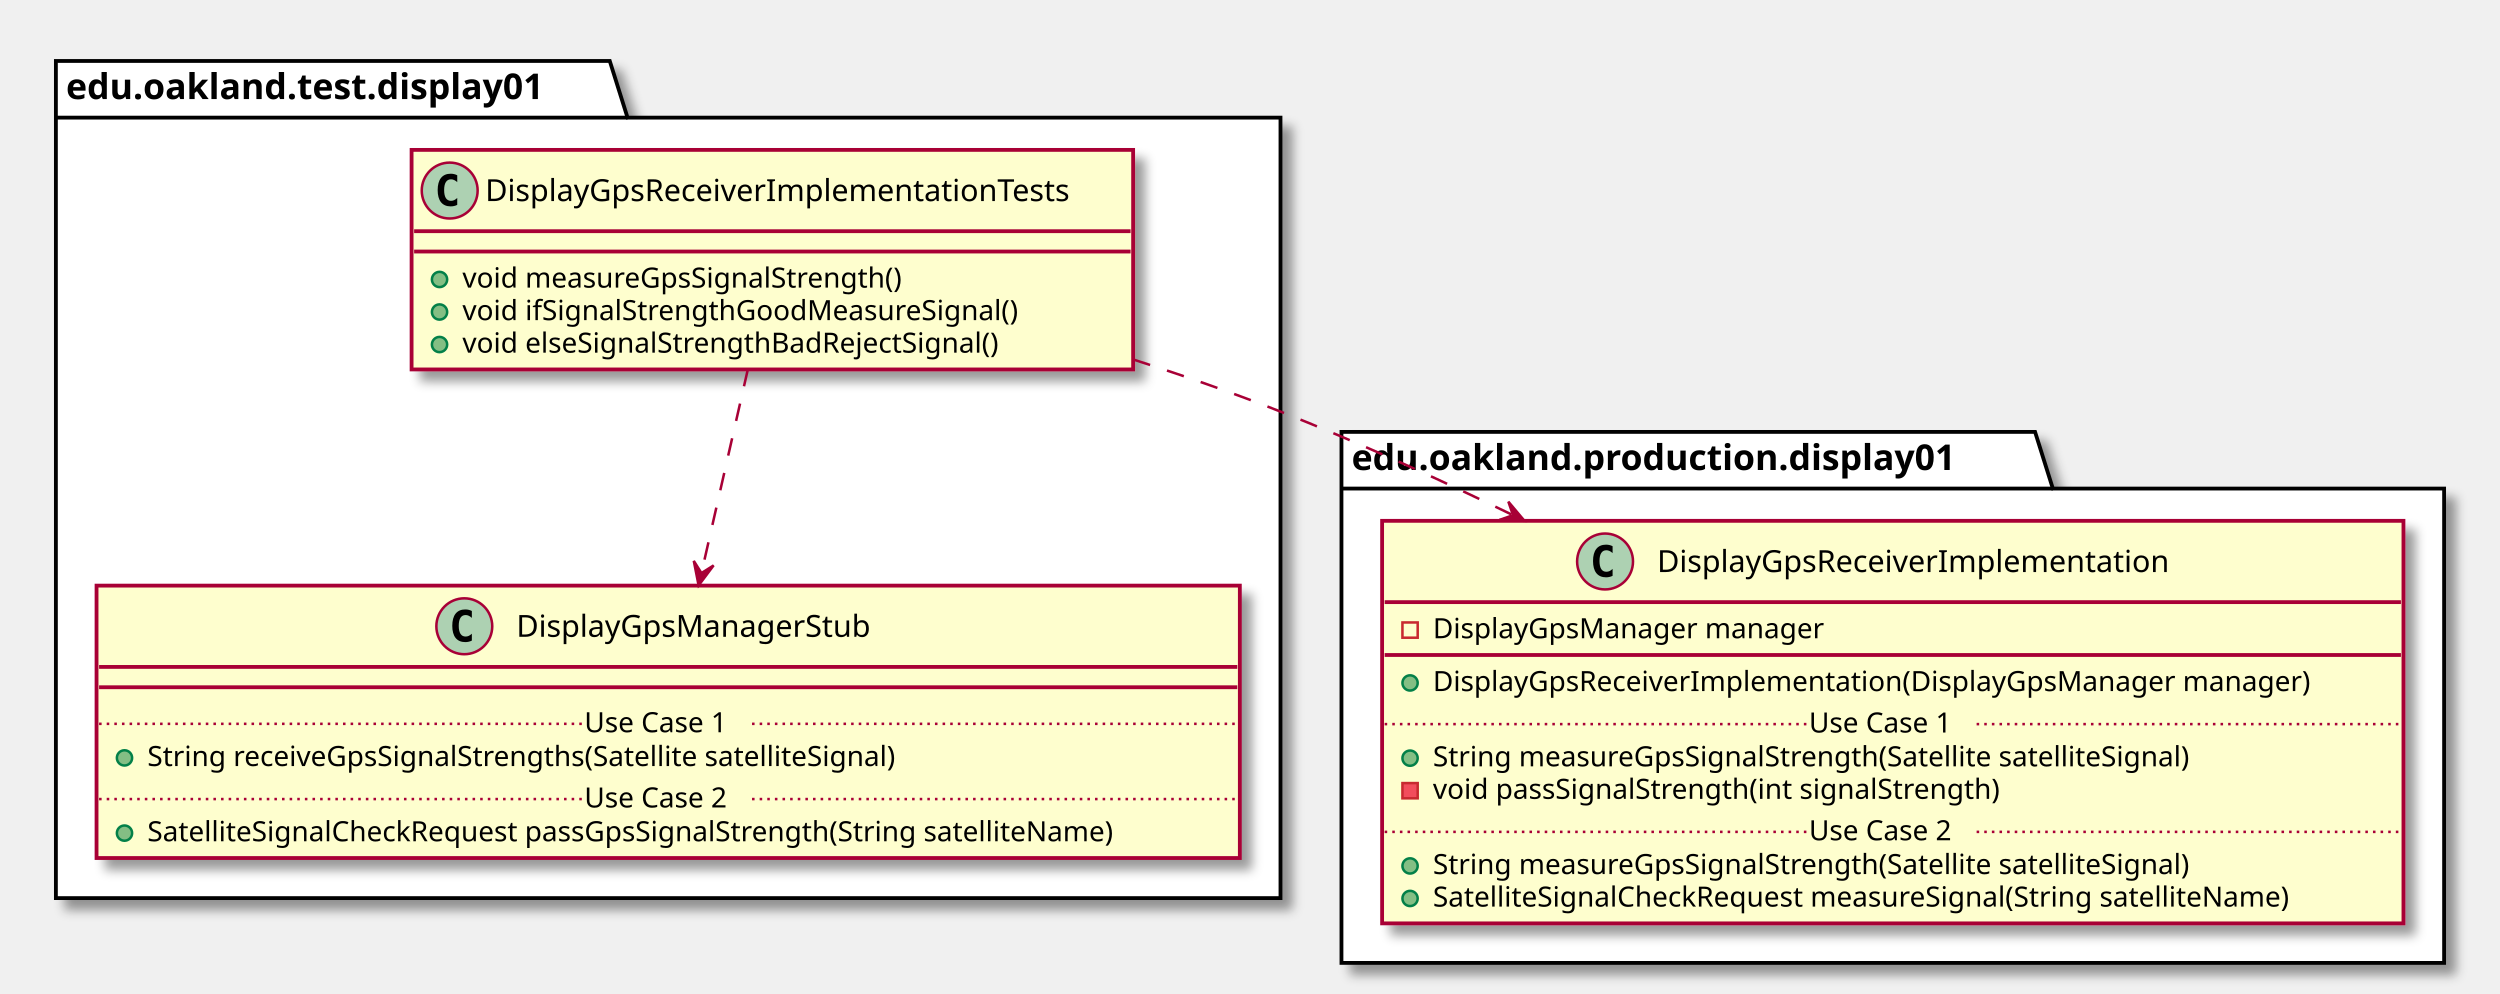
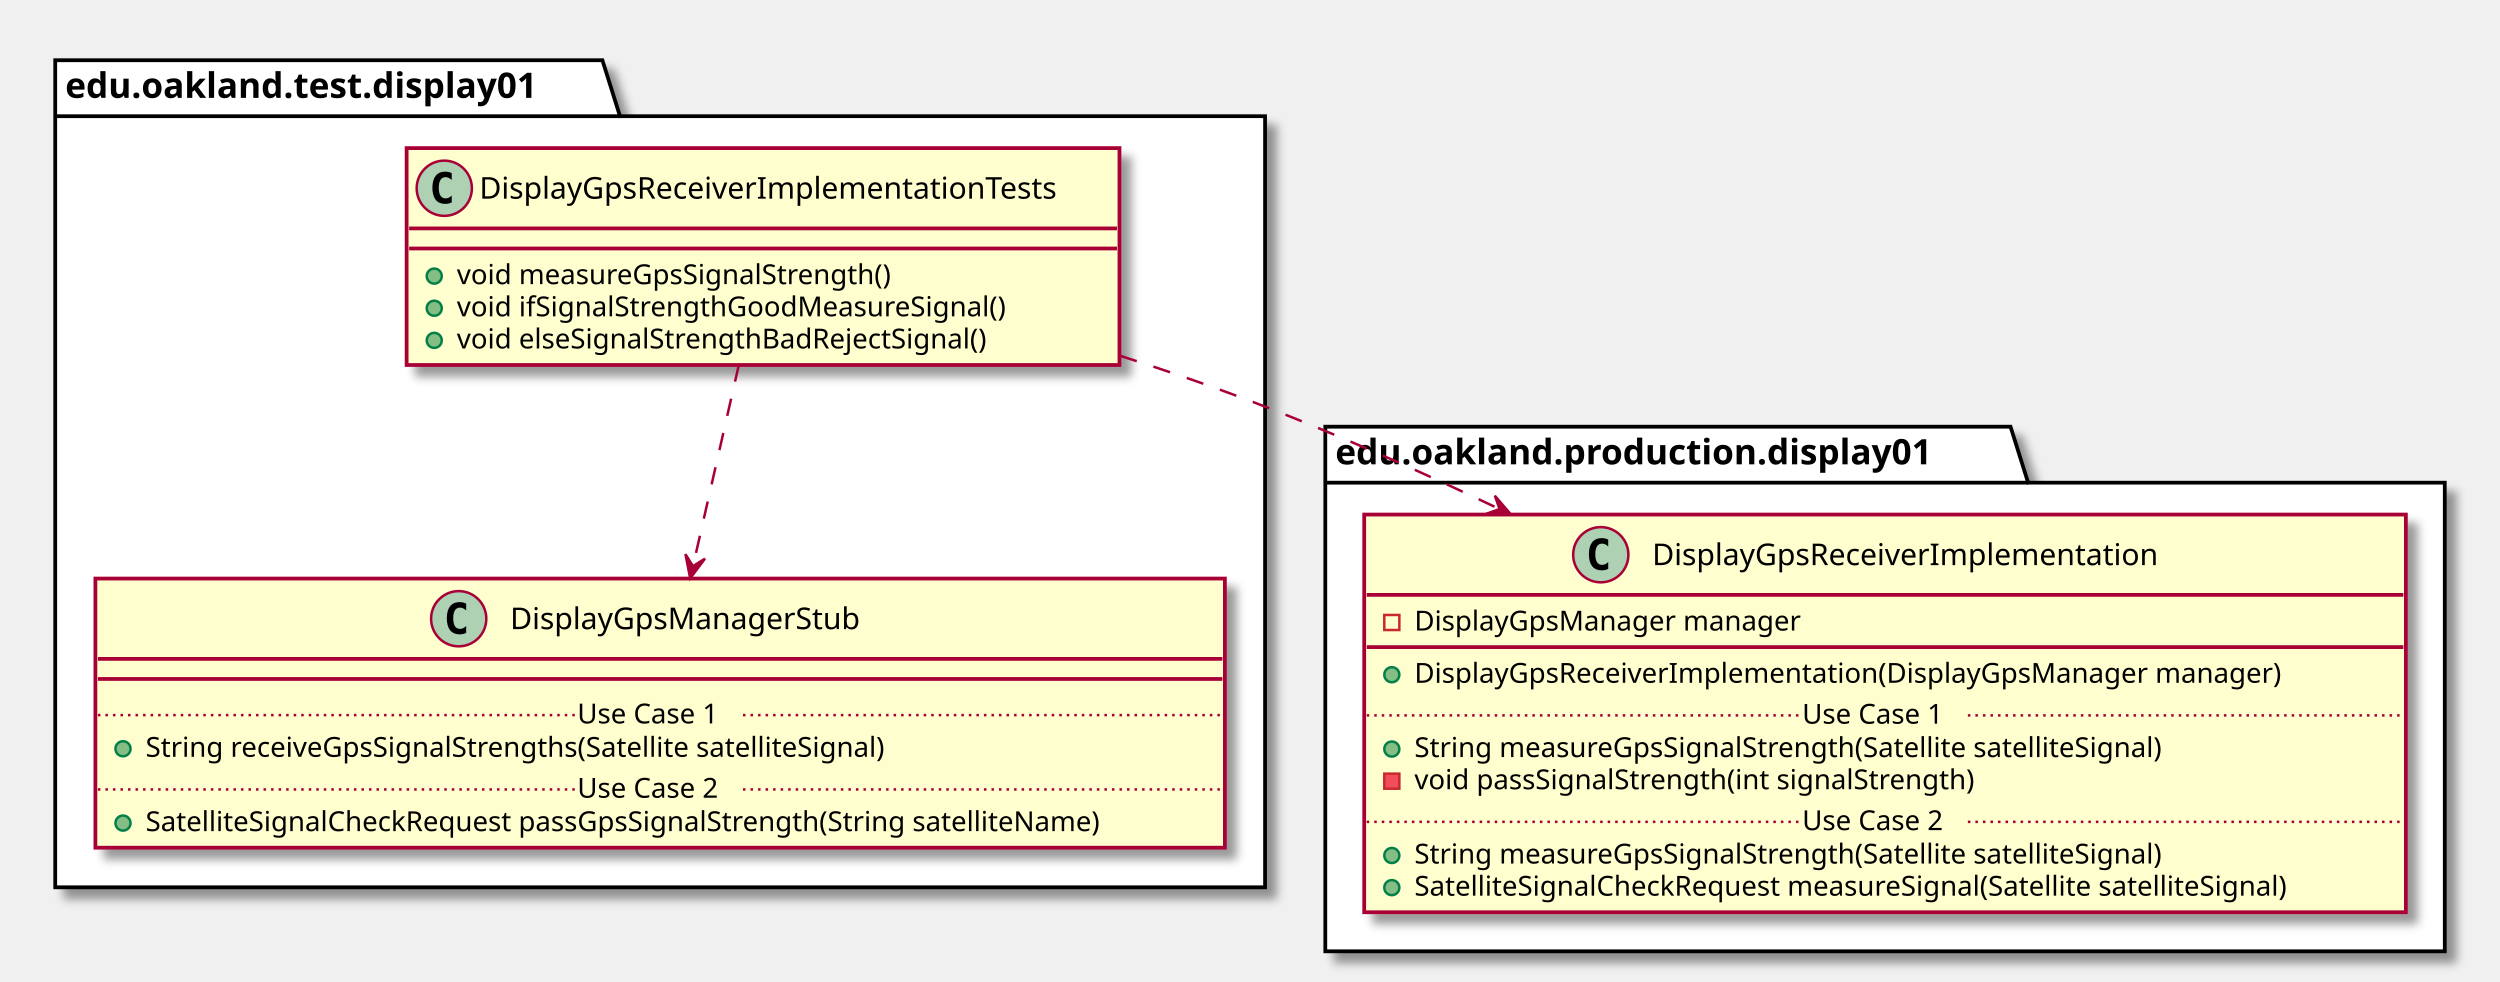
- <svg xmlns="http://www.w3.org/2000/svg" contentScriptType="application/ecmascript" contentStyleType="text/css" height="391px" preserveAspectRatio="none" style="width:984px;height:391px;" version="1.1" viewBox="0 0 984 391" width="984px" zoomAndPan="magnify">
+ <svg xmlns="http://www.w3.org/2000/svg" contentScriptType="application/ecmascript" contentStyleType="text/css" height="391px" preserveAspectRatio="none" style="width:996px;height:391px;" version="1.1" viewBox="0 0 996 391" width="996px" zoomAndPan="magnify">
  <defs>
-     <filter height="300%" id="f1kzky5g4bi6zi" width="300%" x="-1" y="-1">
+     <filter height="300%" id="f1fgpb82ygdyi9" width="300%" x="-1" y="-1">
      <feGaussianBlur result="blurOut" stdDeviation="2.0" />
      <feColorMatrix in="blurOut" result="blurOut2" type="matrix" values="0 0 0 0 0 0 0 0 0 0 0 0 0 0 0 0 0 0 .4 0" />
      <feOffset dx="4.0" dy="4.0" in="blurOut2" result="blurOut3" />
      <feBlend in="SourceGraphic" in2="blurOut3" mode="normal" />
    </filter>
  </defs>
  <g>
-     <polygon fill="#FFFFFF" filter="url(#f1kzky5g4bi6zi)" points="22,24,240,24,247,46.297,504,46.297,504,353.5,22,353.5,22,24" style="stroke: #000000; stroke-width: 1.5;" />
+     <polygon fill="#FFFFFF" filter="url(#f1fgpb82ygdyi9)" points="22,24,240,24,247,46.297,504,46.297,504,353.5,22,353.5,22,24" style="stroke: #000000; stroke-width: 1.5;" />
    <line style="stroke: #000000; stroke-width: 1.5;" x1="22" x2="247" y1="46.297" y2="46.297" />
    <text fill="#000000" font-family="sans-serif" font-size="14" font-weight="bold" lengthAdjust="spacingAndGlyphs" textLength="212" x="26" y="38.995">edu.oakland.test.display01</text>
-     <polygon fill="#FFFFFF" filter="url(#f1kzky5g4bi6zi)" points="528,170,801,170,808,192.297,962,192.297,962,379,528,379,528,170" style="stroke: #000000; stroke-width: 1.5;" />
+     <polygon fill="#FFFFFF" filter="url(#f1fgpb82ygdyi9)" points="528,170,801,170,808,192.297,974,192.297,974,379,528,379,528,170" style="stroke: #000000; stroke-width: 1.5;" />
    <line style="stroke: #000000; stroke-width: 1.5;" x1="528" x2="808" y1="192.297" y2="192.297" />
    <text fill="#000000" font-family="sans-serif" font-size="14" font-weight="bold" lengthAdjust="spacingAndGlyphs" textLength="267" x="532" y="184.995">edu.oakland.production.display01</text>
-     <rect fill="#FEFECE" filter="url(#f1kzky5g4bi6zi)" height="86.414" id="DisplayGpsReceiverImplementationTests" style="stroke: #A80036; stroke-width: 1.5;" width="284" x="162" y="59" />
+     <rect fill="#FEFECE" filter="url(#f1fgpb82ygdyi9)" height="86.414" id="DisplayGpsReceiverImplementationTests" style="stroke: #A80036; stroke-width: 1.5;" width="284" x="162" y="59" />
    <ellipse cx="177" cy="75" fill="#ADD1B2" rx="11" ry="11" style="stroke: #A80036; stroke-width: 1.0;" />
    <path d="M179.969,80.641 Q179.391,80.938 178.75,81.078 Q178.109,81.234 177.406,81.234 Q174.906,81.234 173.578,79.594 Q172.266,77.938 172.266,74.812 Q172.266,71.688 173.578,70.031 Q174.906,68.375 177.406,68.375 Q178.109,68.375 178.75,68.531 Q179.406,68.688 179.969,68.984 L179.969,71.703 Q179.344,71.125 178.75,70.859 Q178.156,70.578 177.531,70.578 Q176.188,70.578 175.5,71.656 Q174.812,72.719 174.812,74.812 Q174.812,76.906 175.5,77.984 Q176.188,79.047 177.531,79.047 Q178.156,79.047 178.75,78.781 Q179.344,78.5 179.969,77.922 L179.969,80.641 Z " />
    <text fill="#000000" font-family="sans-serif" font-size="12" lengthAdjust="spacingAndGlyphs" textLength="252" x="191" y="79.154">DisplayGpsReceiverImplementationTests</text>
    <line style="stroke: #A80036; stroke-width: 1.5;" x1="163" x2="445" y1="91" y2="91" />
    <line style="stroke: #A80036; stroke-width: 1.5;" x1="163" x2="445" y1="99" y2="99" />
    <ellipse cx="173" cy="110" fill="#84BE84" rx="3" ry="3" style="stroke: #038048; stroke-width: 1.0;" />
    <text fill="#000000" font-family="sans-serif" font-size="11" lengthAdjust="spacingAndGlyphs" textLength="193" x="182" y="113.21">void measureGpsSignalStrength()</text>
    <ellipse cx="173" cy="122.805" fill="#84BE84" rx="3" ry="3" style="stroke: #038048; stroke-width: 1.0;" />
    <text fill="#000000" font-family="sans-serif" font-size="11" lengthAdjust="spacingAndGlyphs" textLength="240" x="182" y="126.015">void ifSignalStrengthGoodMeasureSignal()</text>
    <ellipse cx="173" cy="135.609" fill="#84BE84" rx="3" ry="3" style="stroke: #038048; stroke-width: 1.0;" />
    <text fill="#000000" font-family="sans-serif" font-size="11" lengthAdjust="spacingAndGlyphs" textLength="234" x="182" y="138.82">void elseSignalStrengthBadRejectSignal()</text>
-     <rect fill="#FEFECE" filter="url(#f1kzky5g4bi6zi)" height="107.219" id="DisplayGpsManagerStub" style="stroke: #A80036; stroke-width: 1.5;" width="450" x="38" y="230.5" />
+     <rect fill="#FEFECE" filter="url(#f1fgpb82ygdyi9)" height="107.219" id="DisplayGpsManagerStub" style="stroke: #A80036; stroke-width: 1.5;" width="450" x="38" y="230.5" />
    <ellipse cx="182.75" cy="246.5" fill="#ADD1B2" rx="11" ry="11" style="stroke: #A80036; stroke-width: 1.0;" />
    <path d="M185.719,252.141 Q185.141,252.438 184.5,252.578 Q183.859,252.734 183.156,252.734 Q180.656,252.734 179.328,251.094 Q178.016,249.438 178.016,246.312 Q178.016,243.188 179.328,241.531 Q180.656,239.875 183.156,239.875 Q183.859,239.875 184.5,240.031 Q185.156,240.188 185.719,240.484 L185.719,243.203 Q185.094,242.625 184.5,242.359 Q183.906,242.078 183.281,242.078 Q181.938,242.078 181.25,243.156 Q180.562,244.219 180.562,246.312 Q180.562,248.406 181.25,249.484 Q181.938,250.547 183.281,250.547 Q183.906,250.547 184.5,250.281 Q185.094,250 185.719,249.422 L185.719,252.141 Z " />
    <text fill="#000000" font-family="sans-serif" font-size="12" lengthAdjust="spacingAndGlyphs" textLength="152" x="203.25" y="250.654">DisplayGpsManagerStub</text>
    <line style="stroke: #A80036; stroke-width: 1.5;" x1="39" x2="487" y1="262.5" y2="262.5" />
    <line style="stroke: #A80036; stroke-width: 1.5;" x1="39" x2="487" y1="270.5" y2="270.5" />
    <ellipse cx="49" cy="298.305" fill="#84BE84" rx="3" ry="3" style="stroke: #038048; stroke-width: 1.0;" />
    <text fill="#000000" font-family="sans-serif" font-size="11" lengthAdjust="spacingAndGlyphs" textLength="331" x="58" y="301.515">String receiveGpsSignalStrengths(Satellite satelliteSignal)</text>
    <line style="stroke: #A80036; stroke-width: 1.0; stroke-dasharray: 1.0,2.0;" x1="39" x2="230" y1="284.902" y2="284.902" />
    <text fill="#000000" font-family="sans-serif" font-size="11" lengthAdjust="spacingAndGlyphs" textLength="66" x="230" y="288.21">Use Case 1</text>
    <line style="stroke: #A80036; stroke-width: 1.0; stroke-dasharray: 1.0,2.0;" x1="296" x2="487" y1="284.902" y2="284.902" />
    <ellipse cx="49" cy="327.914" fill="#84BE84" rx="3" ry="3" style="stroke: #038048; stroke-width: 1.0;" />
    <text fill="#000000" font-family="sans-serif" font-size="11" lengthAdjust="spacingAndGlyphs" textLength="424" x="58" y="331.125">SatelliteSignalCheckRequest passGpsSignalStrength(String satelliteName)</text>
    <line style="stroke: #A80036; stroke-width: 1.0; stroke-dasharray: 1.0,2.0;" x1="39" x2="230" y1="314.512" y2="314.512" />
    <text fill="#000000" font-family="sans-serif" font-size="11" lengthAdjust="spacingAndGlyphs" textLength="66" x="230" y="317.82">Use Case 2</text>
    <line style="stroke: #A80036; stroke-width: 1.0; stroke-dasharray: 1.0,2.0;" x1="296" x2="487" y1="314.512" y2="314.512" />
-     <rect fill="#FEFECE" filter="url(#f1kzky5g4bi6zi)" height="158.438" id="DisplayGpsReceiverImplementation" style="stroke: #A80036; stroke-width: 1.5;" width="402" x="544" y="205" />
-     <ellipse cx="631.75" cy="221" fill="#ADD1B2" rx="11" ry="11" style="stroke: #A80036; stroke-width: 1.0;" />
-     <path d="M634.719,226.641 Q634.141,226.938 633.5,227.078 Q632.859,227.234 632.156,227.234 Q629.656,227.234 628.328,225.594 Q627.016,223.938 627.016,220.812 Q627.016,217.688 628.328,216.031 Q629.656,214.375 632.156,214.375 Q632.859,214.375 633.5,214.531 Q634.156,214.688 634.719,214.984 L634.719,217.703 Q634.094,217.125 633.5,216.859 Q632.906,216.578 632.281,216.578 Q630.938,216.578 630.25,217.656 Q629.562,218.719 629.562,220.812 Q629.562,222.906 630.25,223.984 Q630.938,225.047 632.281,225.047 Q632.906,225.047 633.5,224.781 Q634.094,224.5 634.719,223.922 L634.719,226.641 Z " />
-     <text fill="#000000" font-family="sans-serif" font-size="12" lengthAdjust="spacingAndGlyphs" textLength="218" x="652.25" y="225.154">DisplayGpsReceiverImplementation</text>
-     <line style="stroke: #A80036; stroke-width: 1.5;" x1="545" x2="945" y1="237" y2="237" />
-     <rect fill="none" height="6" style="stroke: #C82930; stroke-width: 1.0;" width="6" x="552" y="245" />
-     <text fill="#000000" font-family="sans-serif" font-size="11" lengthAdjust="spacingAndGlyphs" textLength="168" x="564" y="251.21">DisplayGpsManager manager</text>
-     <line style="stroke: #A80036; stroke-width: 1.5;" x1="545" x2="945" y1="257.805" y2="257.805" />
-     <ellipse cx="555" cy="268.805" fill="#84BE84" rx="3" ry="3" style="stroke: #038048; stroke-width: 1.0;" />
-     <text fill="#000000" font-family="sans-serif" font-size="11" lengthAdjust="spacingAndGlyphs" textLength="376" x="564" y="272.015">DisplayGpsReceiverImplementation(DisplayGpsManager manager)</text>
-     <ellipse cx="555" cy="298.414" fill="#84BE84" rx="3" ry="3" style="stroke: #038048; stroke-width: 1.0;" />
-     <text fill="#000000" font-family="sans-serif" font-size="11" lengthAdjust="spacingAndGlyphs" textLength="334" x="564" y="301.625">String measureGpsSignalStrength(Satellite satelliteSignal)</text>
-     <rect fill="#F24D5C" height="6" style="stroke: #C82930; stroke-width: 1.0;" width="6" x="552" y="308.219" />
-     <text fill="#000000" font-family="sans-serif" font-size="11" lengthAdjust="spacingAndGlyphs" textLength="248" x="564" y="314.429">void passSignalStrength(int signalStrength)</text>
-     <line style="stroke: #A80036; stroke-width: 1.0; stroke-dasharray: 1.0,2.0;" x1="545" x2="712" y1="285.012" y2="285.012" />
-     <text fill="#000000" font-family="sans-serif" font-size="11" lengthAdjust="spacingAndGlyphs" textLength="66" x="712" y="288.32">Use Case 1</text>
-     <line style="stroke: #A80036; stroke-width: 1.0; stroke-dasharray: 1.0,2.0;" x1="778" x2="945" y1="285.012" y2="285.012" />
-     <ellipse cx="555" cy="340.828" fill="#84BE84" rx="3" ry="3" style="stroke: #038048; stroke-width: 1.0;" />
-     <text fill="#000000" font-family="sans-serif" font-size="11" lengthAdjust="spacingAndGlyphs" textLength="334" x="564" y="344.039">String measureGpsSignalStrength(Satellite satelliteSignal)</text>
-     <ellipse cx="555" cy="353.633" fill="#84BE84" rx="3" ry="3" style="stroke: #038048; stroke-width: 1.0;" />
-     <text fill="#000000" font-family="sans-serif" font-size="11" lengthAdjust="spacingAndGlyphs" textLength="375" x="564" y="356.843">SatelliteSignalCheckRequest measureSignal(String satelliteName)</text>
-     <line style="stroke: #A80036; stroke-width: 1.0; stroke-dasharray: 1.0,2.0;" x1="545" x2="712" y1="327.426" y2="327.426" />
-     <text fill="#000000" font-family="sans-serif" font-size="11" lengthAdjust="spacingAndGlyphs" textLength="66" x="712" y="330.734">Use Case 2</text>
-     <line style="stroke: #A80036; stroke-width: 1.0; stroke-dasharray: 1.0,2.0;" x1="778" x2="945" y1="327.426" y2="327.426" />
+     <rect fill="#FEFECE" filter="url(#f1fgpb82ygdyi9)" height="158.438" id="DisplayGpsReceiverImplementation" style="stroke: #A80036; stroke-width: 1.5;" width="415" x="543.5" y="205" />
+     <ellipse cx="637.75" cy="221" fill="#ADD1B2" rx="11" ry="11" style="stroke: #A80036; stroke-width: 1.0;" />
+     <path d="M640.719,226.641 Q640.141,226.938 639.5,227.078 Q638.859,227.234 638.156,227.234 Q635.656,227.234 634.328,225.594 Q633.016,223.938 633.016,220.812 Q633.016,217.688 634.328,216.031 Q635.656,214.375 638.156,214.375 Q638.859,214.375 639.5,214.531 Q640.156,214.688 640.719,214.984 L640.719,217.703 Q640.094,217.125 639.5,216.859 Q638.906,216.578 638.281,216.578 Q636.938,216.578 636.25,217.656 Q635.562,218.719 635.562,220.812 Q635.562,222.906 636.25,223.984 Q636.938,225.047 638.281,225.047 Q638.906,225.047 639.5,224.781 Q640.094,224.5 640.719,223.922 L640.719,226.641 Z " />
+     <text fill="#000000" font-family="sans-serif" font-size="12" lengthAdjust="spacingAndGlyphs" textLength="218" x="658.25" y="225.154">DisplayGpsReceiverImplementation</text>
+     <line style="stroke: #A80036; stroke-width: 1.5;" x1="544.5" x2="957.5" y1="237" y2="237" />
+     <rect fill="none" height="6" style="stroke: #C82930; stroke-width: 1.0;" width="6" x="551.5" y="245" />
+     <text fill="#000000" font-family="sans-serif" font-size="11" lengthAdjust="spacingAndGlyphs" textLength="168" x="563.5" y="251.21">DisplayGpsManager manager</text>
+     <line style="stroke: #A80036; stroke-width: 1.5;" x1="544.5" x2="957.5" y1="257.805" y2="257.805" />
+     <ellipse cx="554.5" cy="268.805" fill="#84BE84" rx="3" ry="3" style="stroke: #038048; stroke-width: 1.0;" />
+     <text fill="#000000" font-family="sans-serif" font-size="11" lengthAdjust="spacingAndGlyphs" textLength="376" x="563.5" y="272.015">DisplayGpsReceiverImplementation(DisplayGpsManager manager)</text>
+     <ellipse cx="554.5" cy="298.414" fill="#84BE84" rx="3" ry="3" style="stroke: #038048; stroke-width: 1.0;" />
+     <text fill="#000000" font-family="sans-serif" font-size="11" lengthAdjust="spacingAndGlyphs" textLength="334" x="563.5" y="301.625">String measureGpsSignalStrength(Satellite satelliteSignal)</text>
+     <rect fill="#F24D5C" height="6" style="stroke: #C82930; stroke-width: 1.0;" width="6" x="551.5" y="308.219" />
+     <text fill="#000000" font-family="sans-serif" font-size="11" lengthAdjust="spacingAndGlyphs" textLength="248" x="563.5" y="314.429">void passSignalStrength(int signalStrength)</text>
+     <line style="stroke: #A80036; stroke-width: 1.0; stroke-dasharray: 1.0,2.0;" x1="544.5" x2="718" y1="285.012" y2="285.012" />
+     <text fill="#000000" font-family="sans-serif" font-size="11" lengthAdjust="spacingAndGlyphs" textLength="66" x="718" y="288.32">Use Case 1</text>
+     <line style="stroke: #A80036; stroke-width: 1.0; stroke-dasharray: 1.0,2.0;" x1="784" x2="957.5" y1="285.012" y2="285.012" />
+     <ellipse cx="554.5" cy="340.828" fill="#84BE84" rx="3" ry="3" style="stroke: #038048; stroke-width: 1.0;" />
+     <text fill="#000000" font-family="sans-serif" font-size="11" lengthAdjust="spacingAndGlyphs" textLength="334" x="563.5" y="344.039">String measureGpsSignalStrength(Satellite satelliteSignal)</text>
+     <ellipse cx="554.5" cy="353.633" fill="#84BE84" rx="3" ry="3" style="stroke: #038048; stroke-width: 1.0;" />
+     <text fill="#000000" font-family="sans-serif" font-size="11" lengthAdjust="spacingAndGlyphs" textLength="389" x="563.5" y="356.843">SatelliteSignalCheckRequest measureSignal(Satellite satelliteSignal)</text>
+     <line style="stroke: #A80036; stroke-width: 1.0; stroke-dasharray: 1.0,2.0;" x1="544.5" x2="718" y1="327.426" y2="327.426" />
+     <text fill="#000000" font-family="sans-serif" font-size="11" lengthAdjust="spacingAndGlyphs" textLength="66" x="718" y="330.734">Use Case 2</text>
+     <line style="stroke: #A80036; stroke-width: 1.0; stroke-dasharray: 1.0,2.0;" x1="784" x2="957.5" y1="327.426" y2="327.426" />
    <path d="M294.39,145.2 C288.95,169.07 282.08,199.25 276.15,225.29 " fill="none" id="DisplayGpsReceiverImplementationTests-&gt;DisplayGpsManagerStub" style="stroke: #A80036; stroke-width: 1.0; stroke-dasharray: 7.0,7.0;" />
    <polygon fill="#A80036" points="274.97,230.43,280.876,222.548,276.085,225.556,273.077,220.765,274.97,230.43" style="stroke: #A80036; stroke-width: 1.0;" />
-     <path d="M446.02,141.48 C465.69,147.79 485.48,154.69 504,162 C534.07,173.87 565.45,188.15 595.26,202.66 " fill="none" id="DisplayGpsReceiverImplementationTests-&gt;DisplayGpsReceiverImplementation" style="stroke: #A80036; stroke-width: 1.0; stroke-dasharray: 7.0,7.0;" />
-     <polygon fill="#A80036" points="600.02,204.99,593.691,197.444,595.528,202.794,590.178,204.631,600.02,204.99" style="stroke: #A80036; stroke-width: 1.0;" />
+     <path d="M446.22,141.73 C465.81,148 485.53,154.81 504,162 C534.62,173.92 566.63,188.17 597.07,202.65 " fill="none" id="DisplayGpsReceiverImplementationTests-&gt;DisplayGpsReceiverImplementation" style="stroke: #A80036; stroke-width: 1.0; stroke-dasharray: 7.0,7.0;" />
+     <polygon fill="#A80036" points="601.94,204.97,595.544,197.481,597.429,202.814,592.095,204.699,601.94,204.97" style="stroke: #A80036; stroke-width: 1.0;" />
  </g>
</svg>
